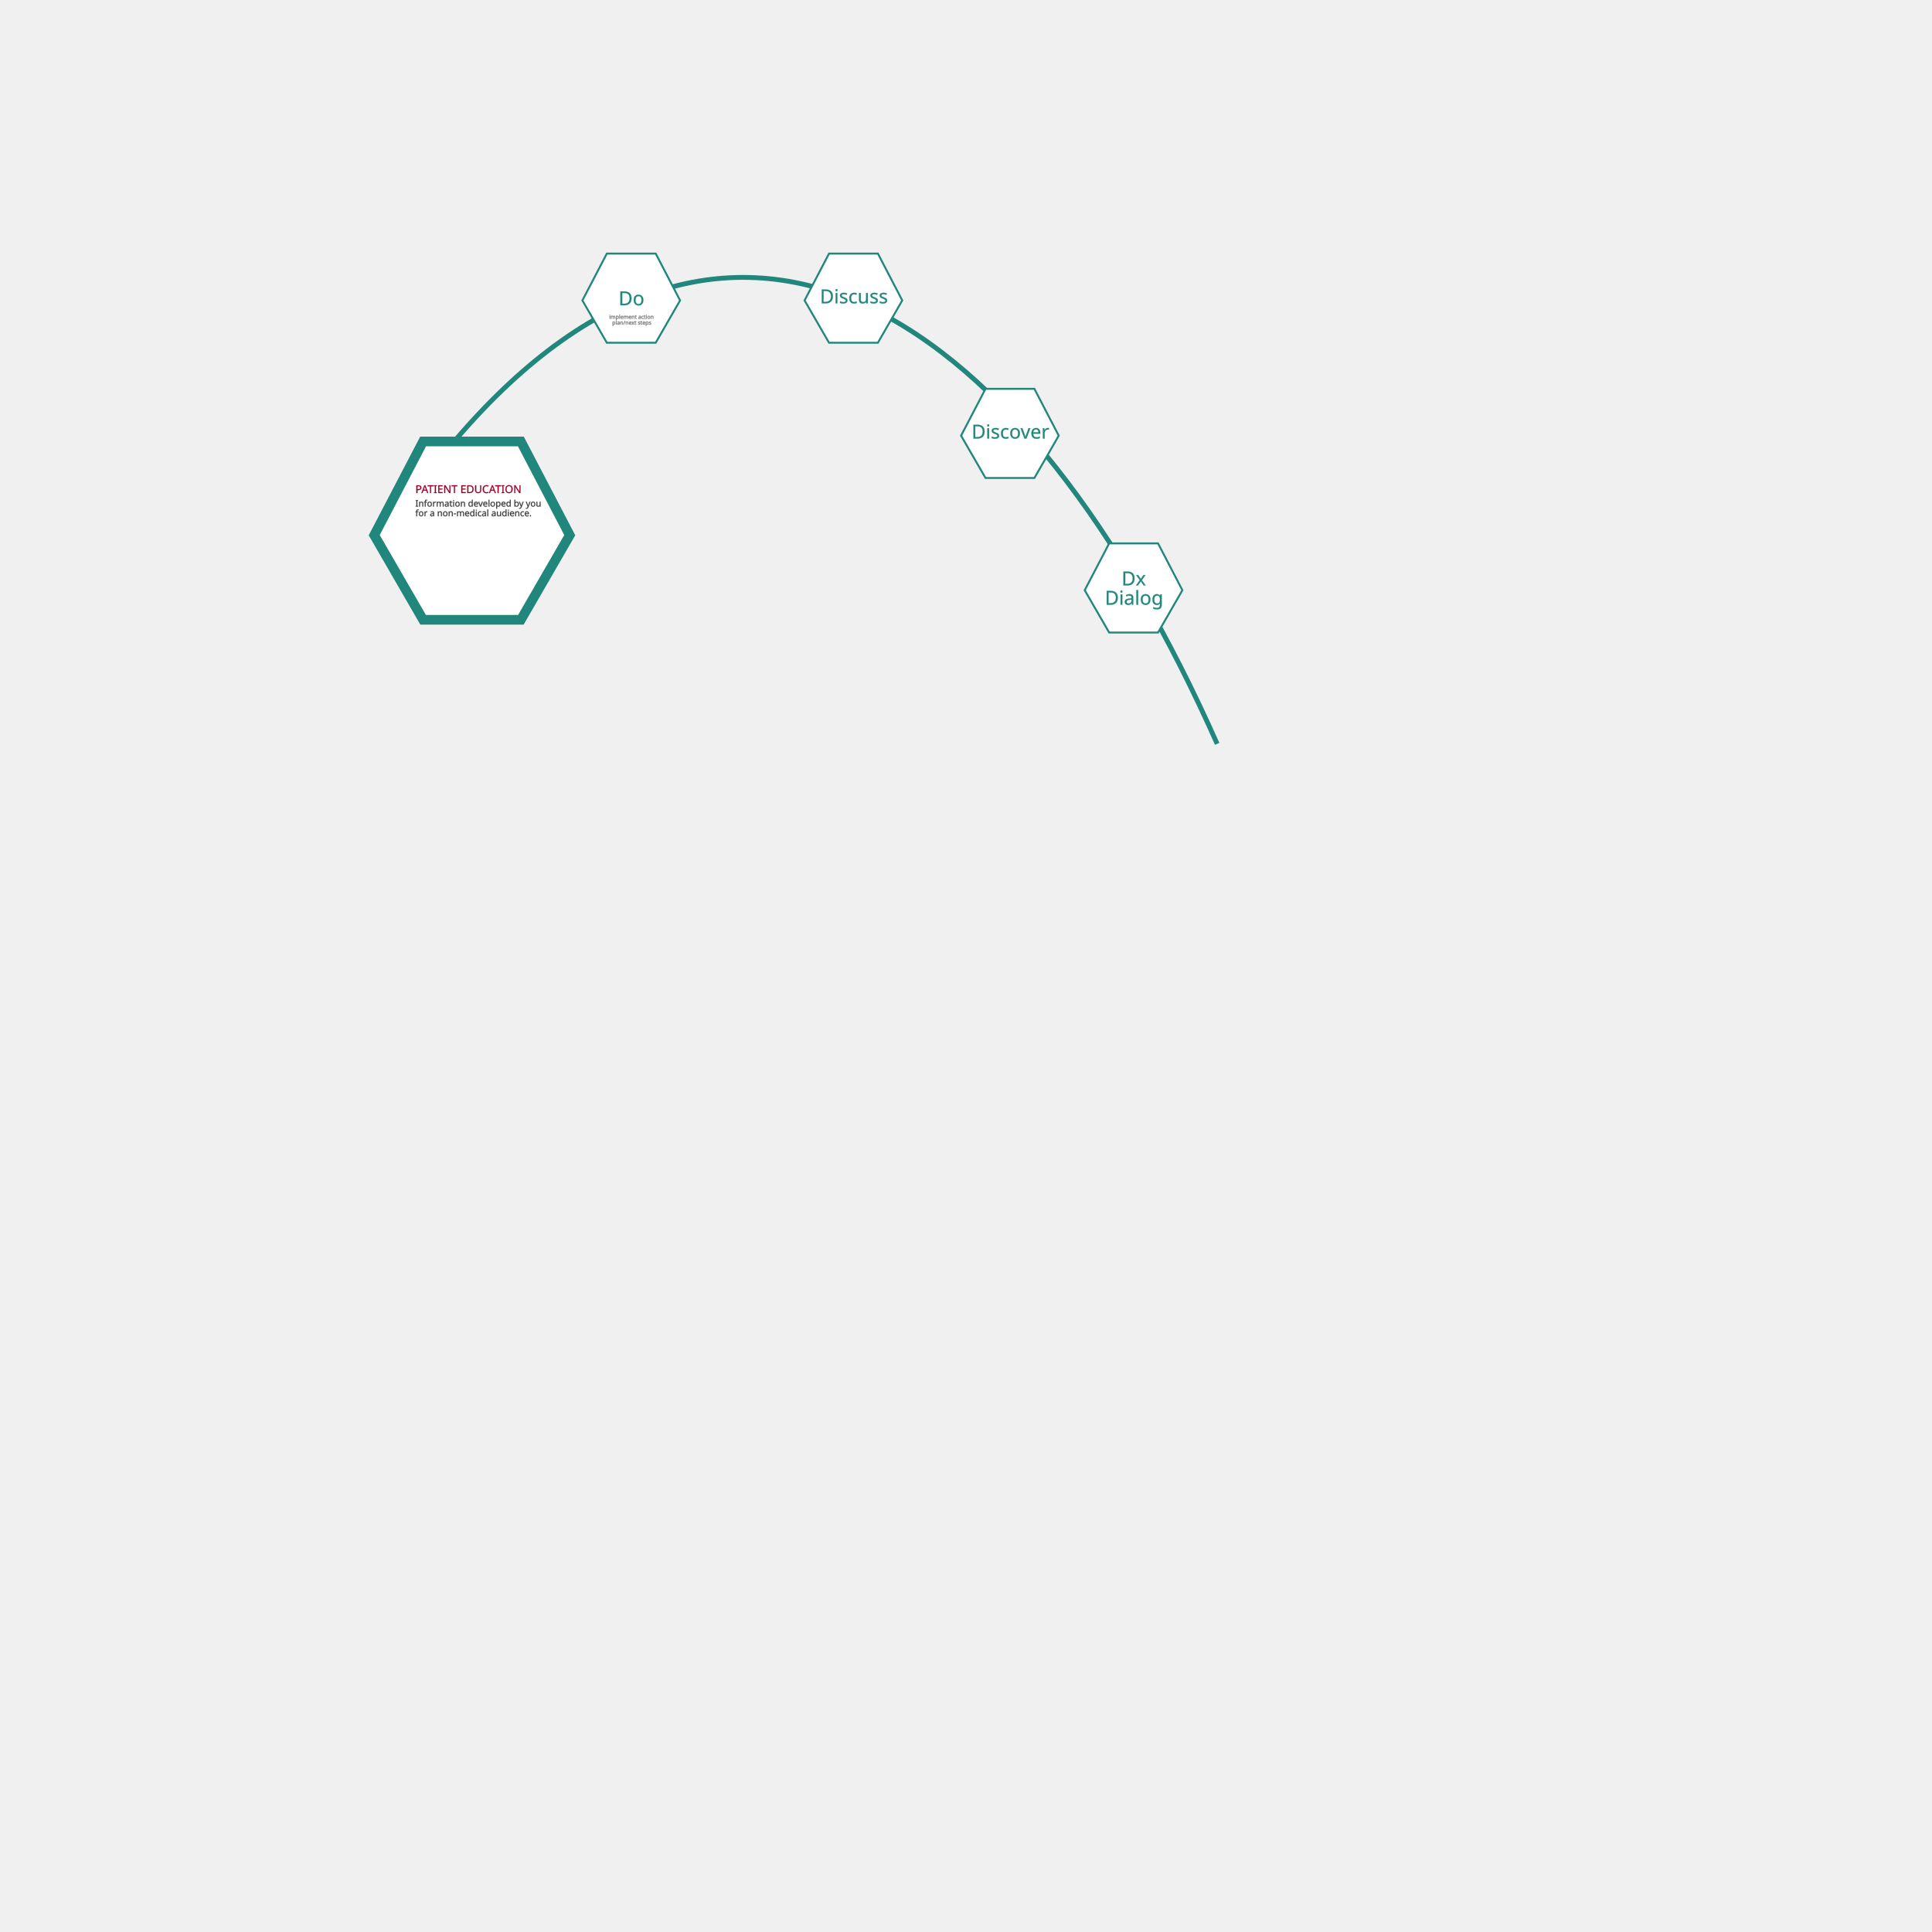
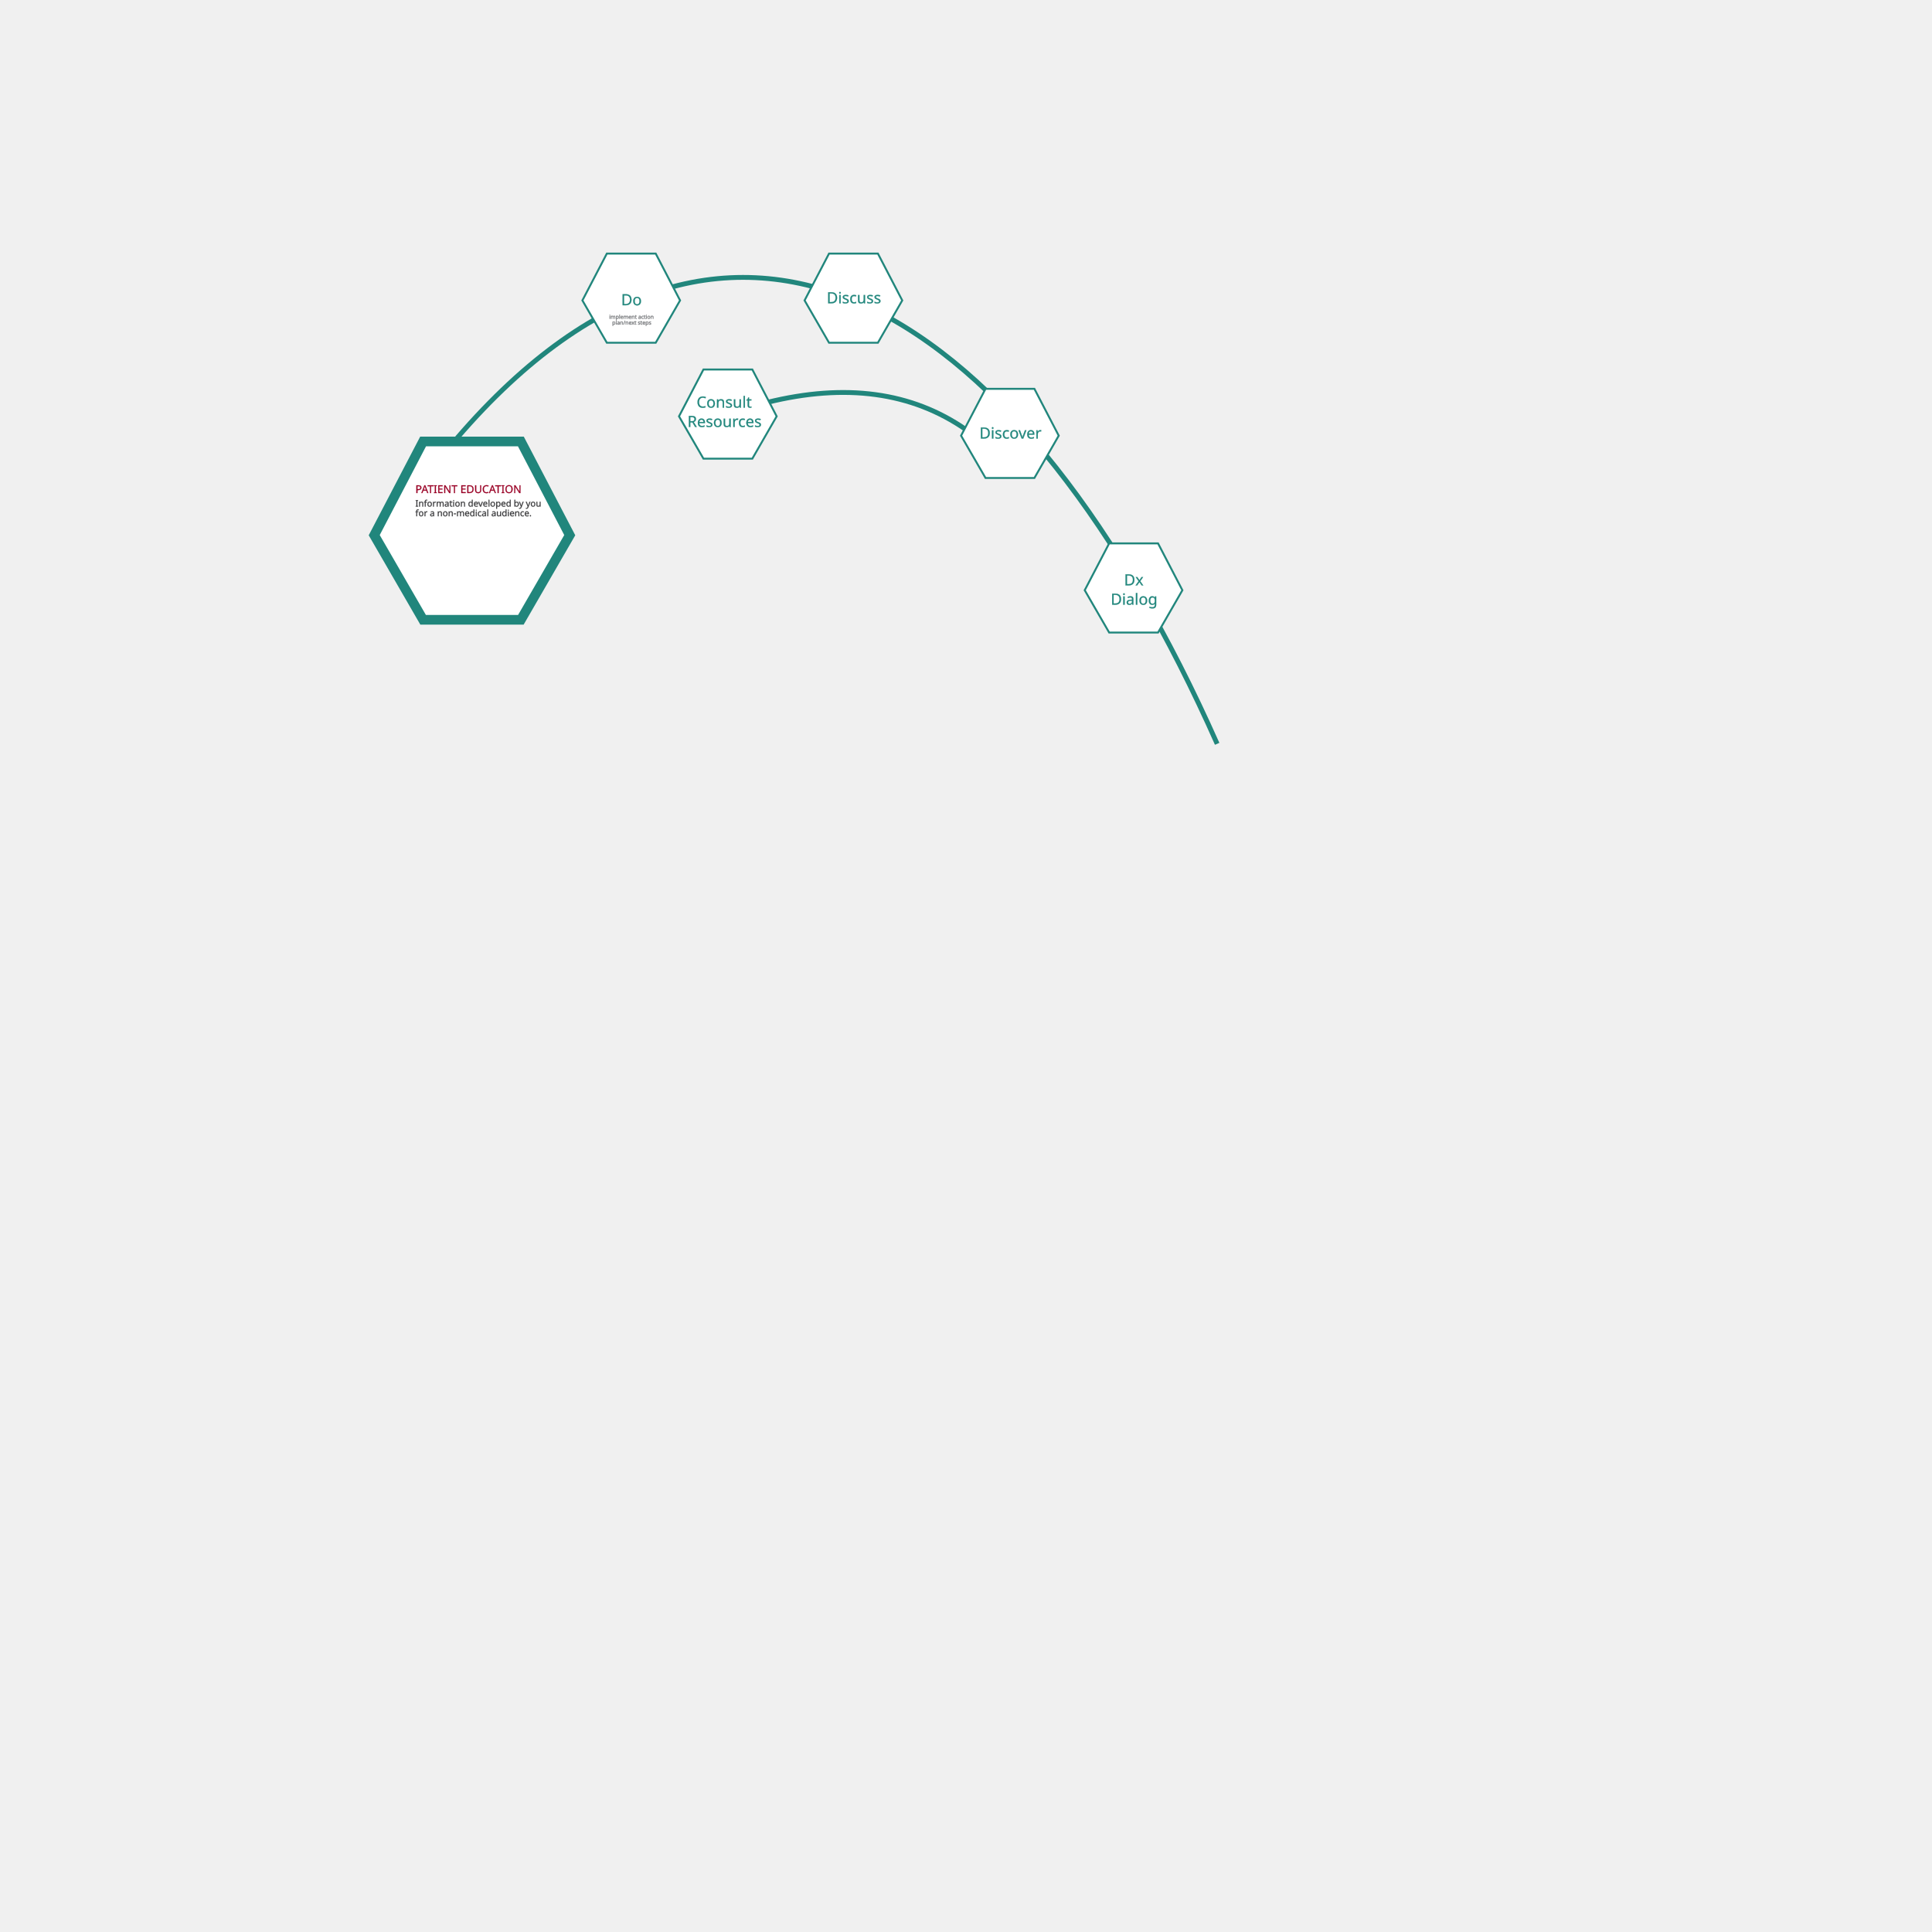
<svg xmlns="http://www.w3.org/2000/svg" xmlns:xlink="http://www.w3.org/1999/xlink" version="1.1" width="10000" height="10000">
  <defs>
    <style type="text/css">
      .patient {stroke:rgb(33,134,124)}
      .start {stroke-width:50}
      .step {stroke-width:10}
      polygon {fill:white}
      #largeHexagon {height:973px;width:1070px}
      path {stroke-width:25;fill:none}
      text {font-family:sans-serif}
      .heading {font-size:56px;stroke:rgb(153,0,36);fill:rgb(153,0,36)}
      .subheading {font-size:46px;stroke:rgb(52,52,54);fill:rgb(52,52,54);font-weight:100}
    </style>
    <polygon id="largeHexagon" points="1041,510 788,25 282,25 29,510 282,948 788,948" />
    <polygon id="smallHexagon" points="520,255 394,12.5 141,12.5 14.5,255 141,474 394,474" />
    <path id="path" d="M 66 167 C 1500 -1500 3000 -500 4000 1750" />
-     <text id="patient-education" x="2150" y="2552">
-       <tspan class="heading">PATIENT EDUCATION</tspan>
-       <tspan class="subheading" x="2150" dy="70">Information developed by you</tspan>
-       <tspan class="subheading" x="2150" dy="50">for a non-medical audience.</tspan>
-     </text>
  </defs>
+   <use class="patient" xlink:href="#path" x="2300" y="2100" />
+   <path d="M 3970 2083 Q 4579 1932 4999 2223" class="patient" />
  <use class="patient start" xlink:href="#largeHexagon" x="1908" y="2260" />
-   <use xlink:href="#patient-education" />
-   <use class="patient" xlink:href="#path" x="2300" y="2100" />
+   <text x="2150" y="2552">
+     <tspan class="heading">PATIENT EDUCATION</tspan>
+     <tspan class="subheading" x="2150" dy="70">Information developed by you</tspan>
+     <tspan class="subheading" x="2150" dy="50">for a non-medical audience.</tspan>
+   </text>
  <use class="patient step" xlink:href="#smallHexagon" x="3000" y="1300" />
  <text text-anchor="middle" x="3270" y="1580">
-     <tspan style="font-size:100px;fill:rgb(33,134,124);stroke:rgb(33,134,124)">Do</tspan>
+     <tspan style="font-size:80px;fill:rgb(33,134,124);stroke:rgb(33,134,124)">Do</tspan>
    <tspan x="3270" dy="70" style="font-size:28px;font-weight:100;stroke:rgb(109,111,114);fill:rgb(109,111,114)">implement action</tspan>
    <tspan x="3270" dy="30" style="font-size:28px;font-weight:100;stroke:rgb(109,111,114);fill:rgb(109,111,114)">plan/next steps</tspan>
  </text>
  <use class="patient step" xlink:href="#smallHexagon" x="4150" y="1300" />
  <text text-anchor="middle" x="4420" y="1570">
-     <tspan style="font-size:100px;fill:rgb(33,134,124);stroke:rgb(33,134,124)">Discuss</tspan>
+     <tspan style="font-size:80px;fill:rgb(33,134,124);stroke:rgb(33,134,124)">Discuss</tspan>
  </text>
  <use class="patient step" xlink:href="#smallHexagon" x="4960" y="2000" />
  <text text-anchor="middle" x="5230" y="2270">
-     <tspan style="font-size:100px;fill:rgb(33,134,124);stroke:rgb(33,134,124)">Discover</tspan>
+     <tspan style="font-size:80px;fill:rgb(33,134,124);stroke:rgb(33,134,124)">Discover</tspan>
  </text>
  <use class="patient step" xlink:href="#smallHexagon" x="5600" y="2800" />
  <text text-anchor="middle" x="5870" y="3070">
-     <tspan x="5870" dy="-40" style="font-size:100px;fill:rgb(33,134,124);stroke:rgb(33,134,124)">Dx</tspan>
-     <tspan x="5870" dy="100" style="font-size:100px;fill:rgb(33,134,124);stroke:rgb(33,134,124)">Dialog</tspan>
+     <tspan x="5870" dy="-40" style="font-size:80px;fill:rgb(33,134,124);stroke:rgb(33,134,124)">Dx</tspan>
+     <tspan x="5870" dy="100" style="font-size:80px;fill:rgb(33,134,124);stroke:rgb(33,134,124)">Dialog</tspan>
+   </text>
+   <use class="patient step" xlink:href="#smallHexagon" x="3500" y="1900" />
+   <text text-anchor="middle" x="3500" y="2150">
+     <tspan x="3750" dy="-40" style="font-size:80px;fill:rgb(33,134,124);stroke:rgb(33,134,124)">Consult</tspan>
+     <tspan x="3750" dy="100" style="font-size:80px;fill:rgb(33,134,124);stroke:rgb(33,134,124)">Resources</tspan>
  </text>
</svg>
